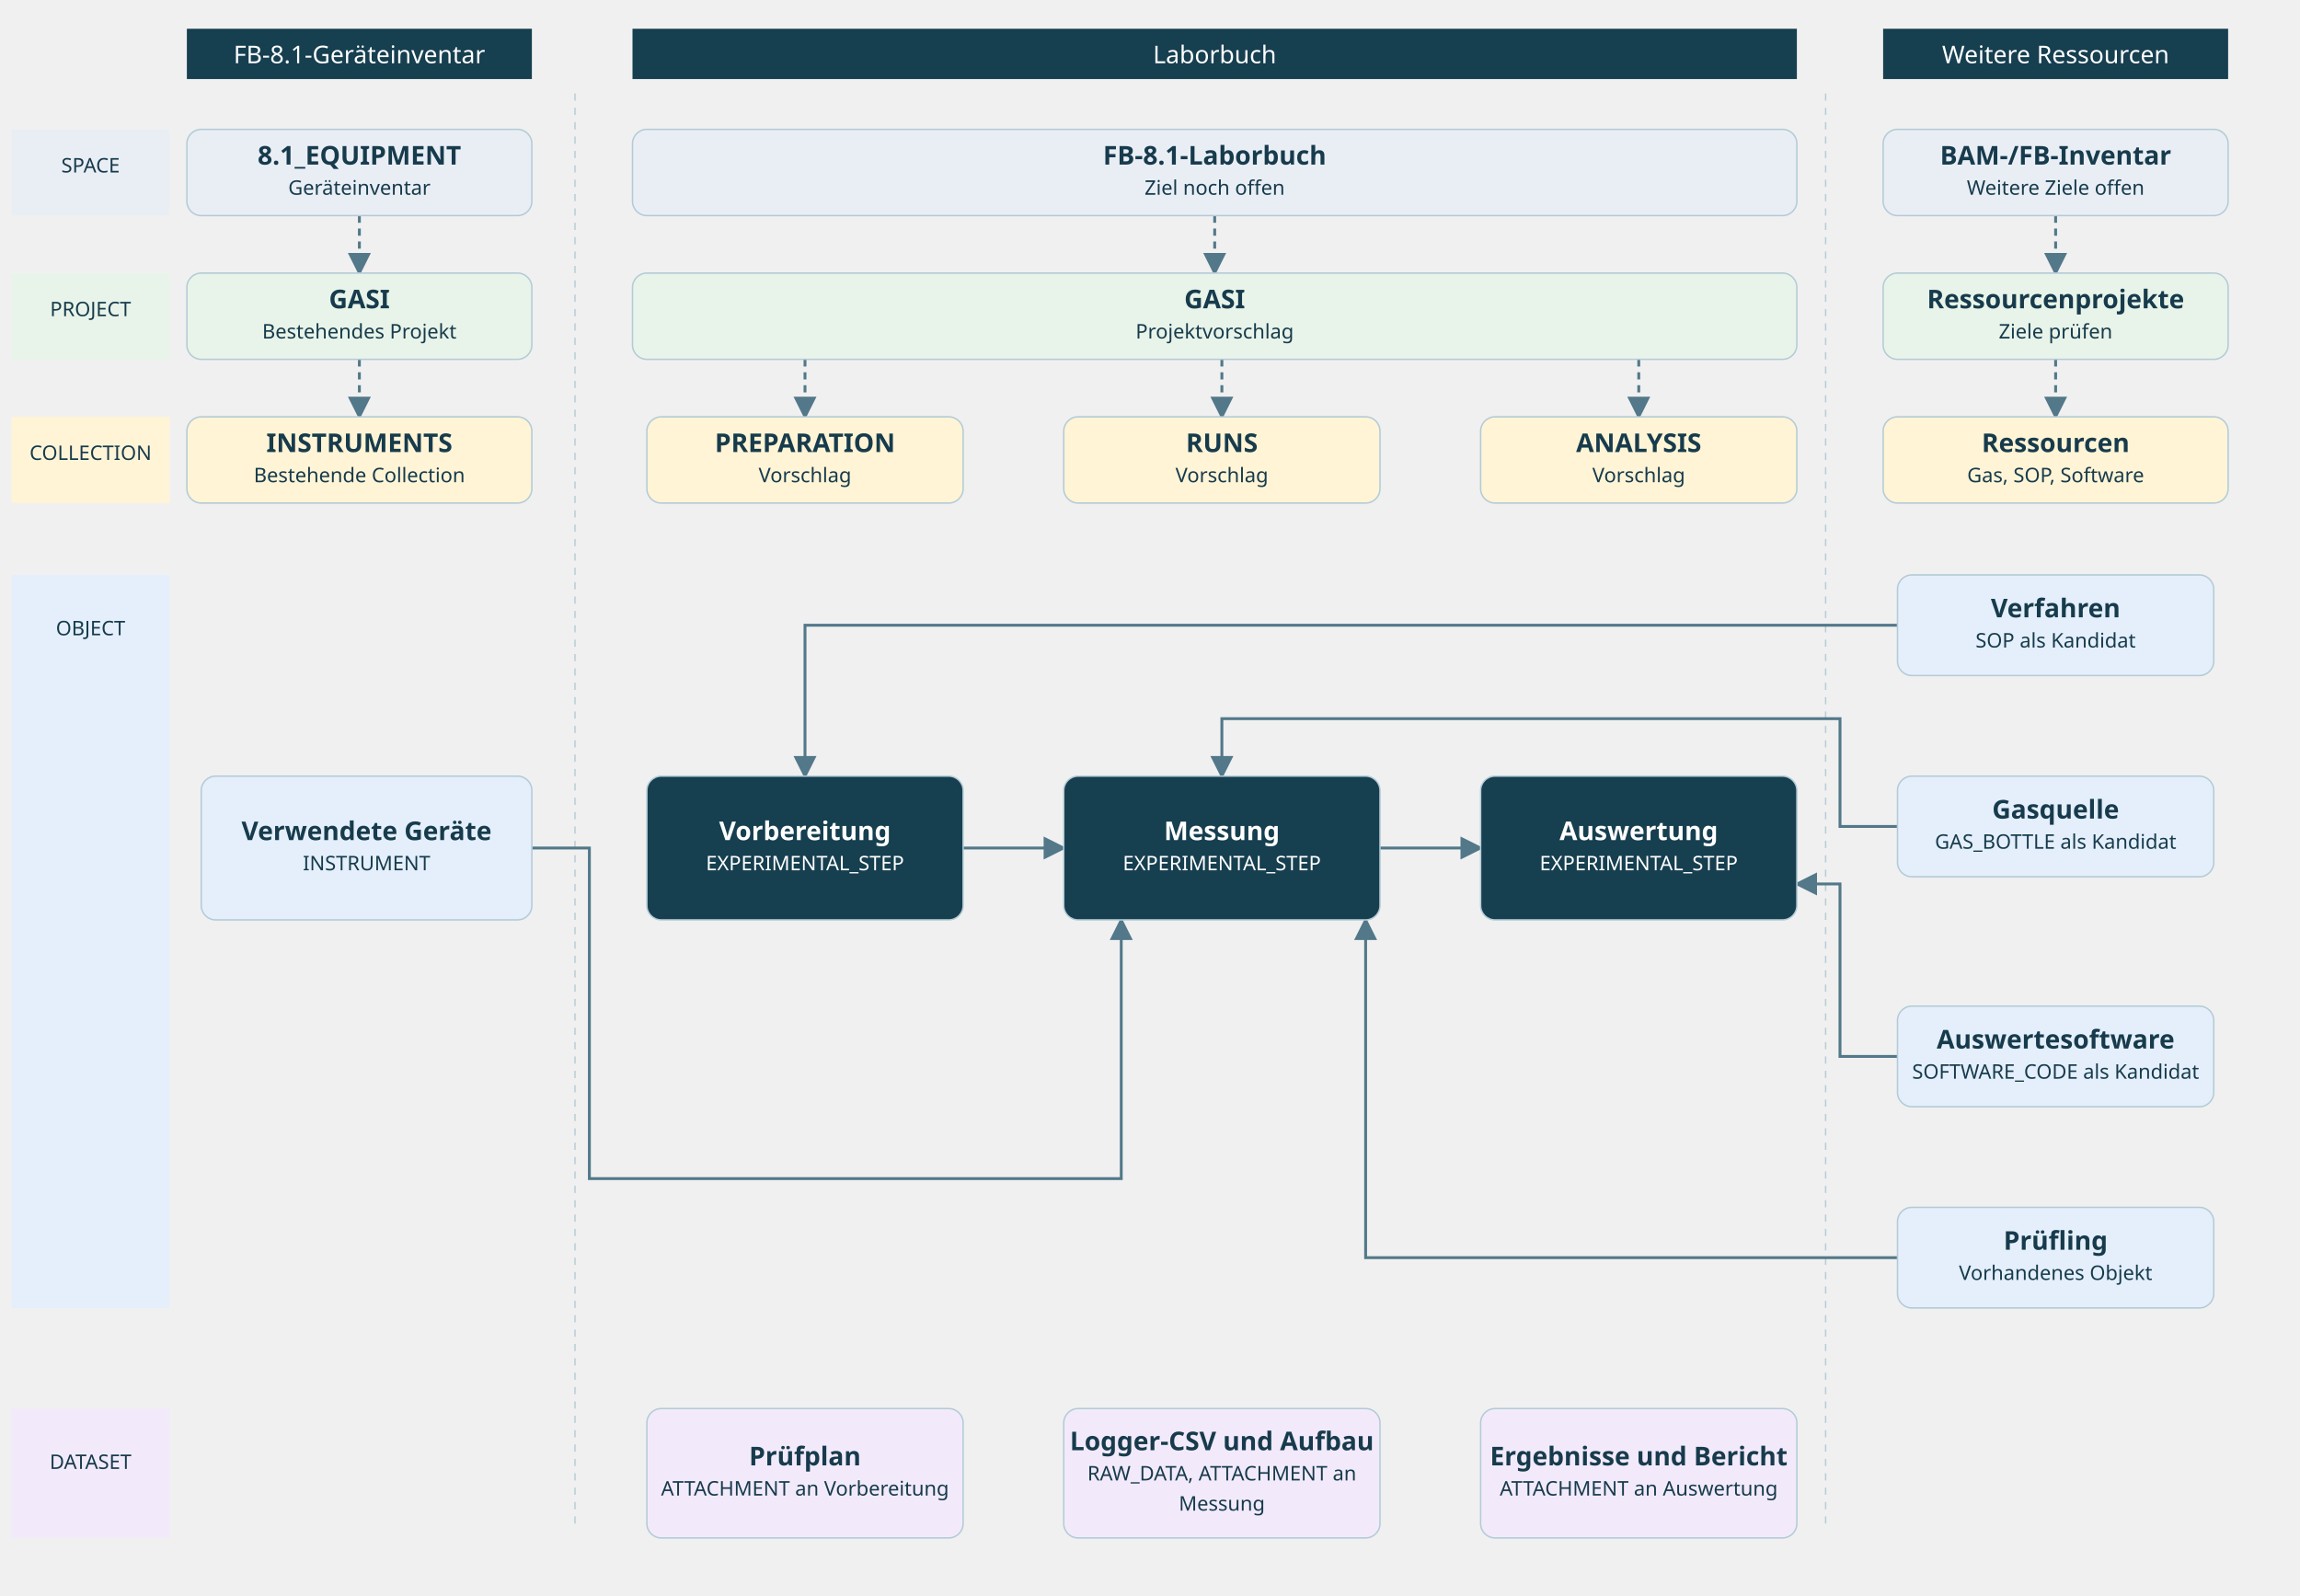
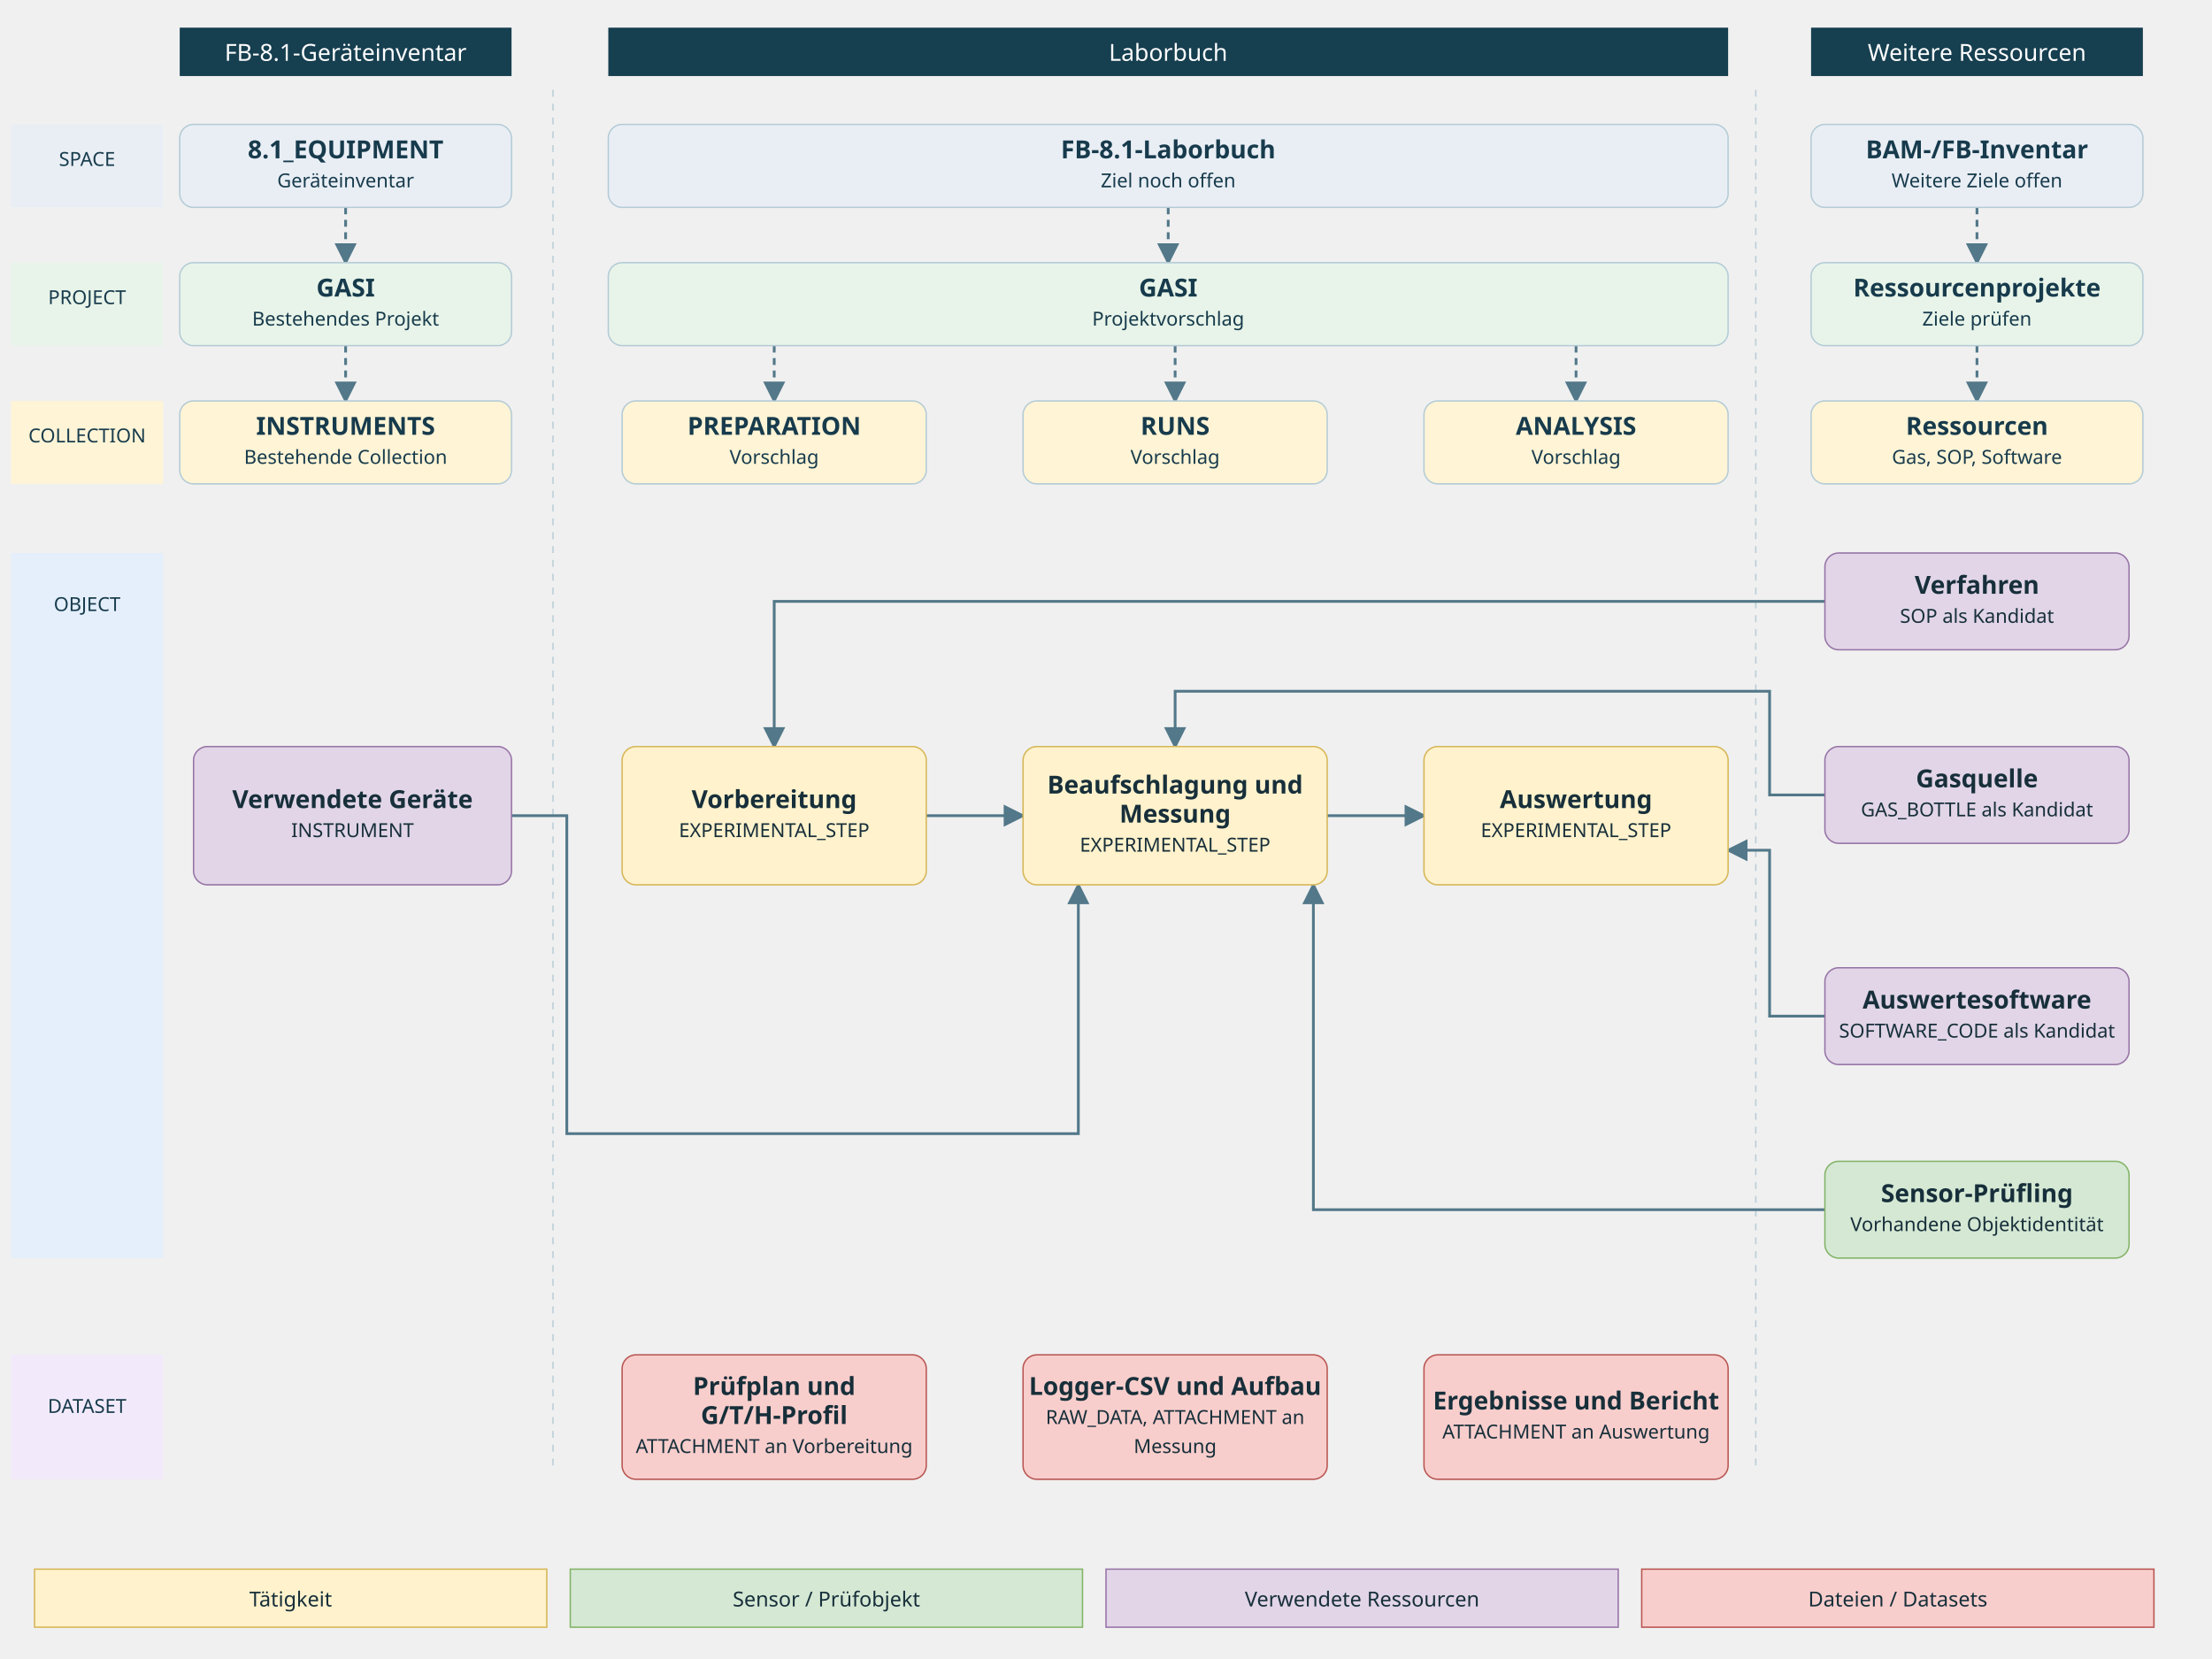
- <svg xmlns="http://www.w3.org/2000/svg" data-profile="combined" viewBox="0 0 1600 1110" role="img" aria-labelledby="combined-title">
+ <svg xmlns="http://www.w3.org/2000/svg" data-profile="combined" viewBox="0 0 1600 1200" role="img" aria-labelledby="combined-title">
  <defs>
    <marker id="combined-arrow" markerWidth="8" markerHeight="8" refX="7" refY="4" orient="auto">
      <path d="M0 0 L8 4 L0 8 Z" fill="#527889" />
    </marker>
  </defs>
  <rect x="130" y="20" width="240" height="35" fill="#163f50" />
  <text x="250.0" y="44" text-anchor="middle" font-family="sans-serif" font-size="17" fill="white">FB-8.1-Geräteinventar</text>
  <rect x="440" y="20" width="810" height="35" fill="#163f50" />
  <text x="845.0" y="44" text-anchor="middle" font-family="sans-serif" font-size="17" fill="white">Laborbuch</text>
  <rect x="1310" y="20" width="240" height="35" fill="#163f50" />
  <text x="1430.0" y="44" text-anchor="middle" font-family="sans-serif" font-size="17" fill="white">Weitere Ressourcen</text>
  <rect x="8" y="90" width="110" height="60" fill="#e9eef5" />
  <text x="63" y="120.0" text-anchor="middle" font-family="sans-serif" font-size="14" fill="#173b4c">SPACE</text>
  <rect x="8" y="190" width="110" height="60" fill="#e8f4e9" />
  <text x="63" y="220.0" text-anchor="middle" font-family="sans-serif" font-size="14" fill="#173b4c">PROJECT</text>
  <rect x="8" y="290" width="110" height="60" fill="#fff4d6" />
  <text x="63" y="320.0" text-anchor="middle" font-family="sans-serif" font-size="14" fill="#173b4c">COLLECTION</text>
  <rect x="8" y="400" width="110" height="510" fill="#e4effb" />
  <text x="63" y="442" text-anchor="middle" font-family="sans-serif" font-size="14" fill="#173b4c">OBJECT</text>
  <rect x="8" y="980" width="110" height="90" fill="#f2eafb" />
  <text x="63" y="1022" text-anchor="middle" font-family="sans-serif" font-size="14" fill="#173b4c">DATASET</text>
  <path d="M400 65 V1060" stroke="#b9cdd6" stroke-dasharray="5 5" fill="none" />
  <path d="M1270 65 V1060" stroke="#b9cdd6" stroke-dasharray="5 5" fill="none" />
  <path class="connection" data-source="IS" data-target="IP" data-relation="enthält" d="M250 150 V190" fill="none" stroke="#527889" stroke-width="2" stroke-dasharray="5 4" marker-end="url(#combined-arrow)" />
  <path class="connection" data-source="IP" data-target="IC" data-relation="enthält" d="M250 250 V290" fill="none" stroke="#527889" stroke-width="2" stroke-dasharray="5 4" marker-end="url(#combined-arrow)" />
  <path class="connection" data-source="LS" data-target="LP" data-relation="enthält" d="M845 150 V190" fill="none" stroke="#527889" stroke-width="2" stroke-dasharray="5 4" marker-end="url(#combined-arrow)" />
  <path class="connection" data-source="LP" data-target="PC" data-relation="enthält" d="M560 250 V290" fill="none" stroke="#527889" stroke-width="2" stroke-dasharray="5 4" marker-end="url(#combined-arrow)" />
  <path class="connection" data-source="LP" data-target="MC" data-relation="enthält" d="M850 250 V290" fill="none" stroke="#527889" stroke-width="2" stroke-dasharray="5 4" marker-end="url(#combined-arrow)" />
  <path class="connection" data-source="LP" data-target="EC" data-relation="enthält" d="M1140 250 V290" fill="none" stroke="#527889" stroke-width="2" stroke-dasharray="5 4" marker-end="url(#combined-arrow)" />
  <path class="connection" data-source="RS" data-target="RP" data-relation="enthält" d="M1430 150 V190" fill="none" stroke="#527889" stroke-width="2" stroke-dasharray="5 4" marker-end="url(#combined-arrow)" />
  <path class="connection" data-source="RP" data-target="RC" data-relation="enthält" d="M1430 250 V290" fill="none" stroke="#527889" stroke-width="2" stroke-dasharray="5 4" marker-end="url(#combined-arrow)" />
  <path class="connection" data-source="Q" data-target="P" data-relation="Parent" d="M1320 435 H560 V540" fill="none" stroke="#527889" stroke-width="2" marker-end="url(#combined-arrow)" />
  <path class="connection" data-source="P" data-target="M" data-relation="Parent" d="M670 590 H740" fill="none" stroke="#527889" stroke-width="2" marker-end="url(#combined-arrow)" />
  <path class="connection" data-source="M" data-target="E" data-relation="Parent" d="M960 590 H1030" fill="none" stroke="#527889" stroke-width="2" marker-end="url(#combined-arrow)" />
  <path class="connection" data-source="I" data-target="M" data-relation="Parent" d="M370 590 H410 V820 H780 V640" fill="none" stroke="#527889" stroke-width="2" marker-end="url(#combined-arrow)" />
  <path class="connection" data-source="G" data-target="M" data-relation="Parent" d="M1320 575 H1280 V500 H850 V540" fill="none" stroke="#527889" stroke-width="2" marker-end="url(#combined-arrow)" />
  <path class="connection" data-source="W" data-target="E" data-relation="Parent" d="M1320 735 H1280 V615 H1250" fill="none" stroke="#527889" stroke-width="2" marker-end="url(#combined-arrow)" />
  <path class="connection" data-source="D" data-target="M" data-relation="Parent" d="M1320 875 H950 V640" fill="none" stroke="#527889" stroke-width="2" marker-end="url(#combined-arrow)" />
-   <g data-node="IS">
+   <g data-node="IS" data-role="">
    <rect class="node-box" x="130" y="90" width="240" height="60" rx="10" fill="#e9eef5" stroke="#b3cbd6" />
    <text x="250.0" y="114.5" text-anchor="middle" font-family="sans-serif" font-size="18" font-weight="600" fill="#173b4c">8.1_EQUIPMENT</text>
    <text x="250.0" y="135.5" text-anchor="middle" font-family="sans-serif" font-size="14" font-weight="400" fill="#173b4c">Geräteinventar</text>
  </g>
-   <g data-node="IP">
+   <g data-node="IP" data-role="">
    <rect class="node-box" x="130" y="190" width="240" height="60" rx="10" fill="#e8f4e9" stroke="#b3cbd6" />
    <text x="250.0" y="214.5" text-anchor="middle" font-family="sans-serif" font-size="18" font-weight="600" fill="#173b4c">GASI</text>
    <text x="250.0" y="235.5" text-anchor="middle" font-family="sans-serif" font-size="14" font-weight="400" fill="#173b4c">Bestehendes Projekt</text>
  </g>
-   <g data-node="IC">
+   <g data-node="IC" data-role="">
    <rect class="node-box" x="130" y="290" width="240" height="60" rx="10" fill="#fff4d6" stroke="#b3cbd6" />
    <text x="250.0" y="314.5" text-anchor="middle" font-family="sans-serif" font-size="18" font-weight="600" fill="#173b4c">INSTRUMENTS</text>
    <text x="250.0" y="335.5" text-anchor="middle" font-family="sans-serif" font-size="14" font-weight="400" fill="#173b4c">Bestehende Collection</text>
  </g>
-   <g data-node="LS">
+   <g data-node="LS" data-role="">
    <rect class="node-box" x="440" y="90" width="810" height="60" rx="10" fill="#e9eef5" stroke="#b3cbd6" />
    <text x="845.0" y="114.5" text-anchor="middle" font-family="sans-serif" font-size="18" font-weight="600" fill="#173b4c">FB-8.1-Laborbuch</text>
    <text x="845.0" y="135.5" text-anchor="middle" font-family="sans-serif" font-size="14" font-weight="400" fill="#173b4c">Ziel noch offen</text>
  </g>
-   <g data-node="LP">
+   <g data-node="LP" data-role="">
    <rect class="node-box" x="440" y="190" width="810" height="60" rx="10" fill="#e8f4e9" stroke="#b3cbd6" />
    <text x="845.0" y="214.5" text-anchor="middle" font-family="sans-serif" font-size="18" font-weight="600" fill="#173b4c">GASI</text>
    <text x="845.0" y="235.5" text-anchor="middle" font-family="sans-serif" font-size="14" font-weight="400" fill="#173b4c">Projektvorschlag</text>
  </g>
-   <g data-node="PC">
+   <g data-node="PC" data-role="">
    <rect class="node-box" x="450" y="290" width="220" height="60" rx="10" fill="#fff4d6" stroke="#b3cbd6" />
    <text x="560.0" y="314.5" text-anchor="middle" font-family="sans-serif" font-size="18" font-weight="600" fill="#173b4c">PREPARATION</text>
    <text x="560.0" y="335.5" text-anchor="middle" font-family="sans-serif" font-size="14" font-weight="400" fill="#173b4c">Vorschlag</text>
  </g>
-   <g data-node="MC">
+   <g data-node="MC" data-role="">
    <rect class="node-box" x="740" y="290" width="220" height="60" rx="10" fill="#fff4d6" stroke="#b3cbd6" />
    <text x="850.0" y="314.5" text-anchor="middle" font-family="sans-serif" font-size="18" font-weight="600" fill="#173b4c">RUNS</text>
    <text x="850.0" y="335.5" text-anchor="middle" font-family="sans-serif" font-size="14" font-weight="400" fill="#173b4c">Vorschlag</text>
  </g>
-   <g data-node="EC">
+   <g data-node="EC" data-role="">
    <rect class="node-box" x="1030" y="290" width="220" height="60" rx="10" fill="#fff4d6" stroke="#b3cbd6" />
    <text x="1140.0" y="314.5" text-anchor="middle" font-family="sans-serif" font-size="18" font-weight="600" fill="#173b4c">ANALYSIS</text>
    <text x="1140.0" y="335.5" text-anchor="middle" font-family="sans-serif" font-size="14" font-weight="400" fill="#173b4c">Vorschlag</text>
  </g>
-   <g data-node="RS">
+   <g data-node="RS" data-role="">
    <rect class="node-box" x="1310" y="90" width="240" height="60" rx="10" fill="#e9eef5" stroke="#b3cbd6" />
    <text x="1430.0" y="114.5" text-anchor="middle" font-family="sans-serif" font-size="18" font-weight="600" fill="#173b4c">BAM-/FB-Inventar</text>
    <text x="1430.0" y="135.5" text-anchor="middle" font-family="sans-serif" font-size="14" font-weight="400" fill="#173b4c">Weitere Ziele offen</text>
  </g>
-   <g data-node="RP">
+   <g data-node="RP" data-role="">
    <rect class="node-box" x="1310" y="190" width="240" height="60" rx="10" fill="#e8f4e9" stroke="#b3cbd6" />
    <text x="1430.0" y="214.5" text-anchor="middle" font-family="sans-serif" font-size="18" font-weight="600" fill="#173b4c">Ressourcenprojekte</text>
    <text x="1430.0" y="235.5" text-anchor="middle" font-family="sans-serif" font-size="14" font-weight="400" fill="#173b4c">Ziele prüfen</text>
  </g>
-   <g data-node="RC">
+   <g data-node="RC" data-role="">
    <rect class="node-box" x="1310" y="290" width="240" height="60" rx="10" fill="#fff4d6" stroke="#b3cbd6" />
    <text x="1430.0" y="314.5" text-anchor="middle" font-family="sans-serif" font-size="18" font-weight="600" fill="#173b4c">Ressourcen</text>
    <text x="1430.0" y="335.5" text-anchor="middle" font-family="sans-serif" font-size="14" font-weight="400" fill="#173b4c">Gas, SOP, Software</text>
  </g>
-   <g data-node="Q">
-     <rect class="node-box" x="1320" y="400" width="220" height="70" rx="10" fill="#e4effb" stroke="#b3cbd6" />
-     <text x="1430.0" y="429.5" text-anchor="middle" font-family="sans-serif" font-size="18" font-weight="600" fill="#173b4c">Verfahren</text>
-     <text x="1430.0" y="450.5" text-anchor="middle" font-family="sans-serif" font-size="14" font-weight="400" fill="#173b4c">SOP als Kandidat</text>
+   <g data-node="Q" data-role="resource">
+     <rect class="node-box" x="1320" y="400" width="220" height="70" rx="10" fill="#e1d5e7" stroke="#9673a6" />
+     <text x="1430.0" y="429.5" text-anchor="middle" font-family="sans-serif" font-size="18" font-weight="600" fill="#172f3a">Verfahren</text>
+     <text x="1430.0" y="450.5" text-anchor="middle" font-family="sans-serif" font-size="14" font-weight="400" fill="#172f3a">SOP als Kandidat</text>
  </g>
-   <g data-node="P">
-     <rect class="node-box" x="450" y="540" width="220" height="100" rx="10" fill="#163f50" stroke="#b3cbd6" />
-     <text x="560.0" y="584.5" text-anchor="middle" font-family="sans-serif" font-size="18" font-weight="600" fill="#ffffff">Vorbereitung</text>
-     <text x="560.0" y="605.5" text-anchor="middle" font-family="sans-serif" font-size="14" font-weight="400" fill="#ffffff">EXPERIMENTAL_STEP</text>
+   <g data-node="P" data-role="activity">
+     <rect class="node-box" x="450" y="540" width="220" height="100" rx="10" fill="#fff2cc" stroke="#d6b656" />
+     <text x="560.0" y="584.5" text-anchor="middle" font-family="sans-serif" font-size="18" font-weight="600" fill="#172f3a">Vorbereitung</text>
+     <text x="560.0" y="605.5" text-anchor="middle" font-family="sans-serif" font-size="14" font-weight="400" fill="#172f3a">EXPERIMENTAL_STEP</text>
  </g>
-   <g data-node="M">
-     <rect class="node-box" x="740" y="540" width="220" height="100" rx="10" fill="#163f50" stroke="#b3cbd6" />
-     <text x="850.0" y="584.5" text-anchor="middle" font-family="sans-serif" font-size="18" font-weight="600" fill="#ffffff">Messung</text>
-     <text x="850.0" y="605.5" text-anchor="middle" font-family="sans-serif" font-size="14" font-weight="400" fill="#ffffff">EXPERIMENTAL_STEP</text>
+   <g data-node="M" data-role="activity">
+     <rect class="node-box" x="740" y="540" width="220" height="100" rx="10" fill="#fff2cc" stroke="#d6b656" />
+     <text x="850.0" y="574.0" text-anchor="middle" font-family="sans-serif" font-size="18" font-weight="600" fill="#172f3a">Beaufschlagung und</text>
+     <text x="850.0" y="595.0" text-anchor="middle" font-family="sans-serif" font-size="18" font-weight="600" fill="#172f3a">Messung</text>
+     <text x="850.0" y="616.0" text-anchor="middle" font-family="sans-serif" font-size="14" font-weight="400" fill="#172f3a">EXPERIMENTAL_STEP</text>
  </g>
-   <g data-node="E">
-     <rect class="node-box" x="1030" y="540" width="220" height="100" rx="10" fill="#163f50" stroke="#b3cbd6" />
-     <text x="1140.0" y="584.5" text-anchor="middle" font-family="sans-serif" font-size="18" font-weight="600" fill="#ffffff">Auswertung</text>
-     <text x="1140.0" y="605.5" text-anchor="middle" font-family="sans-serif" font-size="14" font-weight="400" fill="#ffffff">EXPERIMENTAL_STEP</text>
+   <g data-node="E" data-role="activity">
+     <rect class="node-box" x="1030" y="540" width="220" height="100" rx="10" fill="#fff2cc" stroke="#d6b656" />
+     <text x="1140.0" y="584.5" text-anchor="middle" font-family="sans-serif" font-size="18" font-weight="600" fill="#172f3a">Auswertung</text>
+     <text x="1140.0" y="605.5" text-anchor="middle" font-family="sans-serif" font-size="14" font-weight="400" fill="#172f3a">EXPERIMENTAL_STEP</text>
  </g>
-   <g data-node="I">
-     <rect class="node-box" x="140" y="540" width="230" height="100" rx="10" fill="#e4effb" stroke="#b3cbd6" />
-     <text x="255.0" y="584.5" text-anchor="middle" font-family="sans-serif" font-size="18" font-weight="600" fill="#173b4c">Verwendete Geräte</text>
-     <text x="255.0" y="605.5" text-anchor="middle" font-family="sans-serif" font-size="14" font-weight="400" fill="#173b4c">INSTRUMENT</text>
+   <g data-node="I" data-role="resource">
+     <rect class="node-box" x="140" y="540" width="230" height="100" rx="10" fill="#e1d5e7" stroke="#9673a6" />
+     <text x="255.0" y="584.5" text-anchor="middle" font-family="sans-serif" font-size="18" font-weight="600" fill="#172f3a">Verwendete Geräte</text>
+     <text x="255.0" y="605.5" text-anchor="middle" font-family="sans-serif" font-size="14" font-weight="400" fill="#172f3a">INSTRUMENT</text>
  </g>
-   <g data-node="G">
-     <rect class="node-box" x="1320" y="540" width="220" height="70" rx="10" fill="#e4effb" stroke="#b3cbd6" />
-     <text x="1430.0" y="569.5" text-anchor="middle" font-family="sans-serif" font-size="18" font-weight="600" fill="#173b4c">Gasquelle</text>
-     <text x="1430.0" y="590.5" text-anchor="middle" font-family="sans-serif" font-size="14" font-weight="400" fill="#173b4c">GAS_BOTTLE als Kandidat</text>
+   <g data-node="G" data-role="resource">
+     <rect class="node-box" x="1320" y="540" width="220" height="70" rx="10" fill="#e1d5e7" stroke="#9673a6" />
+     <text x="1430.0" y="569.5" text-anchor="middle" font-family="sans-serif" font-size="18" font-weight="600" fill="#172f3a">Gasquelle</text>
+     <text x="1430.0" y="590.5" text-anchor="middle" font-family="sans-serif" font-size="14" font-weight="400" fill="#172f3a">GAS_BOTTLE als Kandidat</text>
  </g>
-   <g data-node="D">
-     <rect class="node-box" x="1320" y="840" width="220" height="70" rx="10" fill="#e4effb" stroke="#b3cbd6" />
-     <text x="1430.0" y="869.5" text-anchor="middle" font-family="sans-serif" font-size="18" font-weight="600" fill="#173b4c">Prüfling</text>
-     <text x="1430.0" y="890.5" text-anchor="middle" font-family="sans-serif" font-size="14" font-weight="400" fill="#173b4c">Vorhandenes Objekt</text>
+   <g data-node="D" data-role="sample">
+     <rect class="node-box" x="1320" y="840" width="220" height="70" rx="10" fill="#d5e8d4" stroke="#82b366" />
+     <text x="1430.0" y="869.5" text-anchor="middle" font-family="sans-serif" font-size="18" font-weight="600" fill="#172f3a">Sensor-Prüfling</text>
+     <text x="1430.0" y="890.5" text-anchor="middle" font-family="sans-serif" font-size="14" font-weight="400" fill="#172f3a">Vorhandene Objektidentität</text>
  </g>
-   <g data-node="W">
-     <rect class="node-box" x="1320" y="700" width="220" height="70" rx="10" fill="#e4effb" stroke="#b3cbd6" />
-     <text x="1430.0" y="729.5" text-anchor="middle" font-family="sans-serif" font-size="18" font-weight="600" fill="#173b4c">Auswertesoftware</text>
-     <text x="1430.0" y="750.5" text-anchor="middle" font-family="sans-serif" font-size="14" font-weight="400" fill="#173b4c">SOFTWARE_CODE als Kandidat</text>
+   <g data-node="W" data-role="resource">
+     <rect class="node-box" x="1320" y="700" width="220" height="70" rx="10" fill="#e1d5e7" stroke="#9673a6" />
+     <text x="1430.0" y="729.5" text-anchor="middle" font-family="sans-serif" font-size="18" font-weight="600" fill="#172f3a">Auswertesoftware</text>
+     <text x="1430.0" y="750.5" text-anchor="middle" font-family="sans-serif" font-size="14" font-weight="400" fill="#172f3a">SOFTWARE_CODE als Kandidat</text>
  </g>
-   <g data-node="DP">
-     <rect class="node-box" x="450" y="980" width="220" height="90" rx="10" fill="#f2eafb" stroke="#b3cbd6" />
-     <text x="560.0" y="1019.5" text-anchor="middle" font-family="sans-serif" font-size="18" font-weight="600" fill="#173b4c">Prüfplan</text>
-     <text x="560.0" y="1040.5" text-anchor="middle" font-family="sans-serif" font-size="14" font-weight="400" fill="#173b4c">ATTACHMENT an Vorbereitung</text>
+   <g data-node="DP" data-role="dataset">
+     <rect class="node-box" x="450" y="980" width="220" height="90" rx="10" fill="#f8cecc" stroke="#b85450" />
+     <text x="560.0" y="1009.0" text-anchor="middle" font-family="sans-serif" font-size="18" font-weight="600" fill="#172f3a">Prüfplan und</text>
+     <text x="560.0" y="1030.0" text-anchor="middle" font-family="sans-serif" font-size="18" font-weight="600" fill="#172f3a">G/T/H-Profil</text>
+     <text x="560.0" y="1051.0" text-anchor="middle" font-family="sans-serif" font-size="14" font-weight="400" fill="#172f3a">ATTACHMENT an Vorbereitung</text>
  </g>
-   <g data-node="DM">
-     <rect class="node-box" x="740" y="980" width="220" height="90" rx="10" fill="#f2eafb" stroke="#b3cbd6" />
-     <text x="850.0" y="1009.0" text-anchor="middle" font-family="sans-serif" font-size="18" font-weight="600" fill="#173b4c">Logger-CSV und Aufbau</text>
-     <text x="850.0" y="1030.0" text-anchor="middle" font-family="sans-serif" font-size="14" font-weight="400" fill="#173b4c">RAW_DATA, ATTACHMENT an</text>
-     <text x="850.0" y="1051.0" text-anchor="middle" font-family="sans-serif" font-size="14" font-weight="400" fill="#173b4c">Messung</text>
+   <g data-node="DM" data-role="dataset">
+     <rect class="node-box" x="740" y="980" width="220" height="90" rx="10" fill="#f8cecc" stroke="#b85450" />
+     <text x="850.0" y="1009.0" text-anchor="middle" font-family="sans-serif" font-size="18" font-weight="600" fill="#172f3a">Logger-CSV und Aufbau</text>
+     <text x="850.0" y="1030.0" text-anchor="middle" font-family="sans-serif" font-size="14" font-weight="400" fill="#172f3a">RAW_DATA, ATTACHMENT an</text>
+     <text x="850.0" y="1051.0" text-anchor="middle" font-family="sans-serif" font-size="14" font-weight="400" fill="#172f3a">Messung</text>
  </g>
-   <g data-node="DE">
-     <rect class="node-box" x="1030" y="980" width="220" height="90" rx="10" fill="#f2eafb" stroke="#b3cbd6" />
-     <text x="1140.0" y="1019.5" text-anchor="middle" font-family="sans-serif" font-size="18" font-weight="600" fill="#173b4c">Ergebnisse und Bericht</text>
-     <text x="1140.0" y="1040.5" text-anchor="middle" font-family="sans-serif" font-size="14" font-weight="400" fill="#173b4c">ATTACHMENT an Auswertung</text>
+   <g data-node="DE" data-role="dataset">
+     <rect class="node-box" x="1030" y="980" width="220" height="90" rx="10" fill="#f8cecc" stroke="#b85450" />
+     <text x="1140.0" y="1019.5" text-anchor="middle" font-family="sans-serif" font-size="18" font-weight="600" fill="#172f3a">Ergebnisse und Bericht</text>
+     <text x="1140.0" y="1040.5" text-anchor="middle" font-family="sans-serif" font-size="14" font-weight="400" fill="#172f3a">ATTACHMENT an Auswertung</text>
+   </g>
+   <g class="legend">
+     <rect x="25.0" y="1135" width="370.5" height="42" fill="#fff2cc" stroke="#d6b656" />
+     <text x="210.25" y="1162" text-anchor="middle" font-family="sans-serif" font-size="15" fill="#172f3a">Tätigkeit</text>
+   </g>
+   <g class="legend">
+     <rect x="412.5" y="1135" width="370.5" height="42" fill="#d5e8d4" stroke="#82b366" />
+     <text x="597.75" y="1162" text-anchor="middle" font-family="sans-serif" font-size="15" fill="#172f3a">Sensor / Prüfobjekt</text>
+   </g>
+   <g class="legend">
+     <rect x="800.0" y="1135" width="370.5" height="42" fill="#e1d5e7" stroke="#9673a6" />
+     <text x="985.25" y="1162" text-anchor="middle" font-family="sans-serif" font-size="15" fill="#172f3a">Verwendete Ressourcen</text>
+   </g>
+   <g class="legend">
+     <rect x="1187.5" y="1135" width="370.5" height="42" fill="#f8cecc" stroke="#b85450" />
+     <text x="1372.75" y="1162" text-anchor="middle" font-family="sans-serif" font-size="15" fill="#172f3a">Dateien / Datasets</text>
  </g>
</svg>
